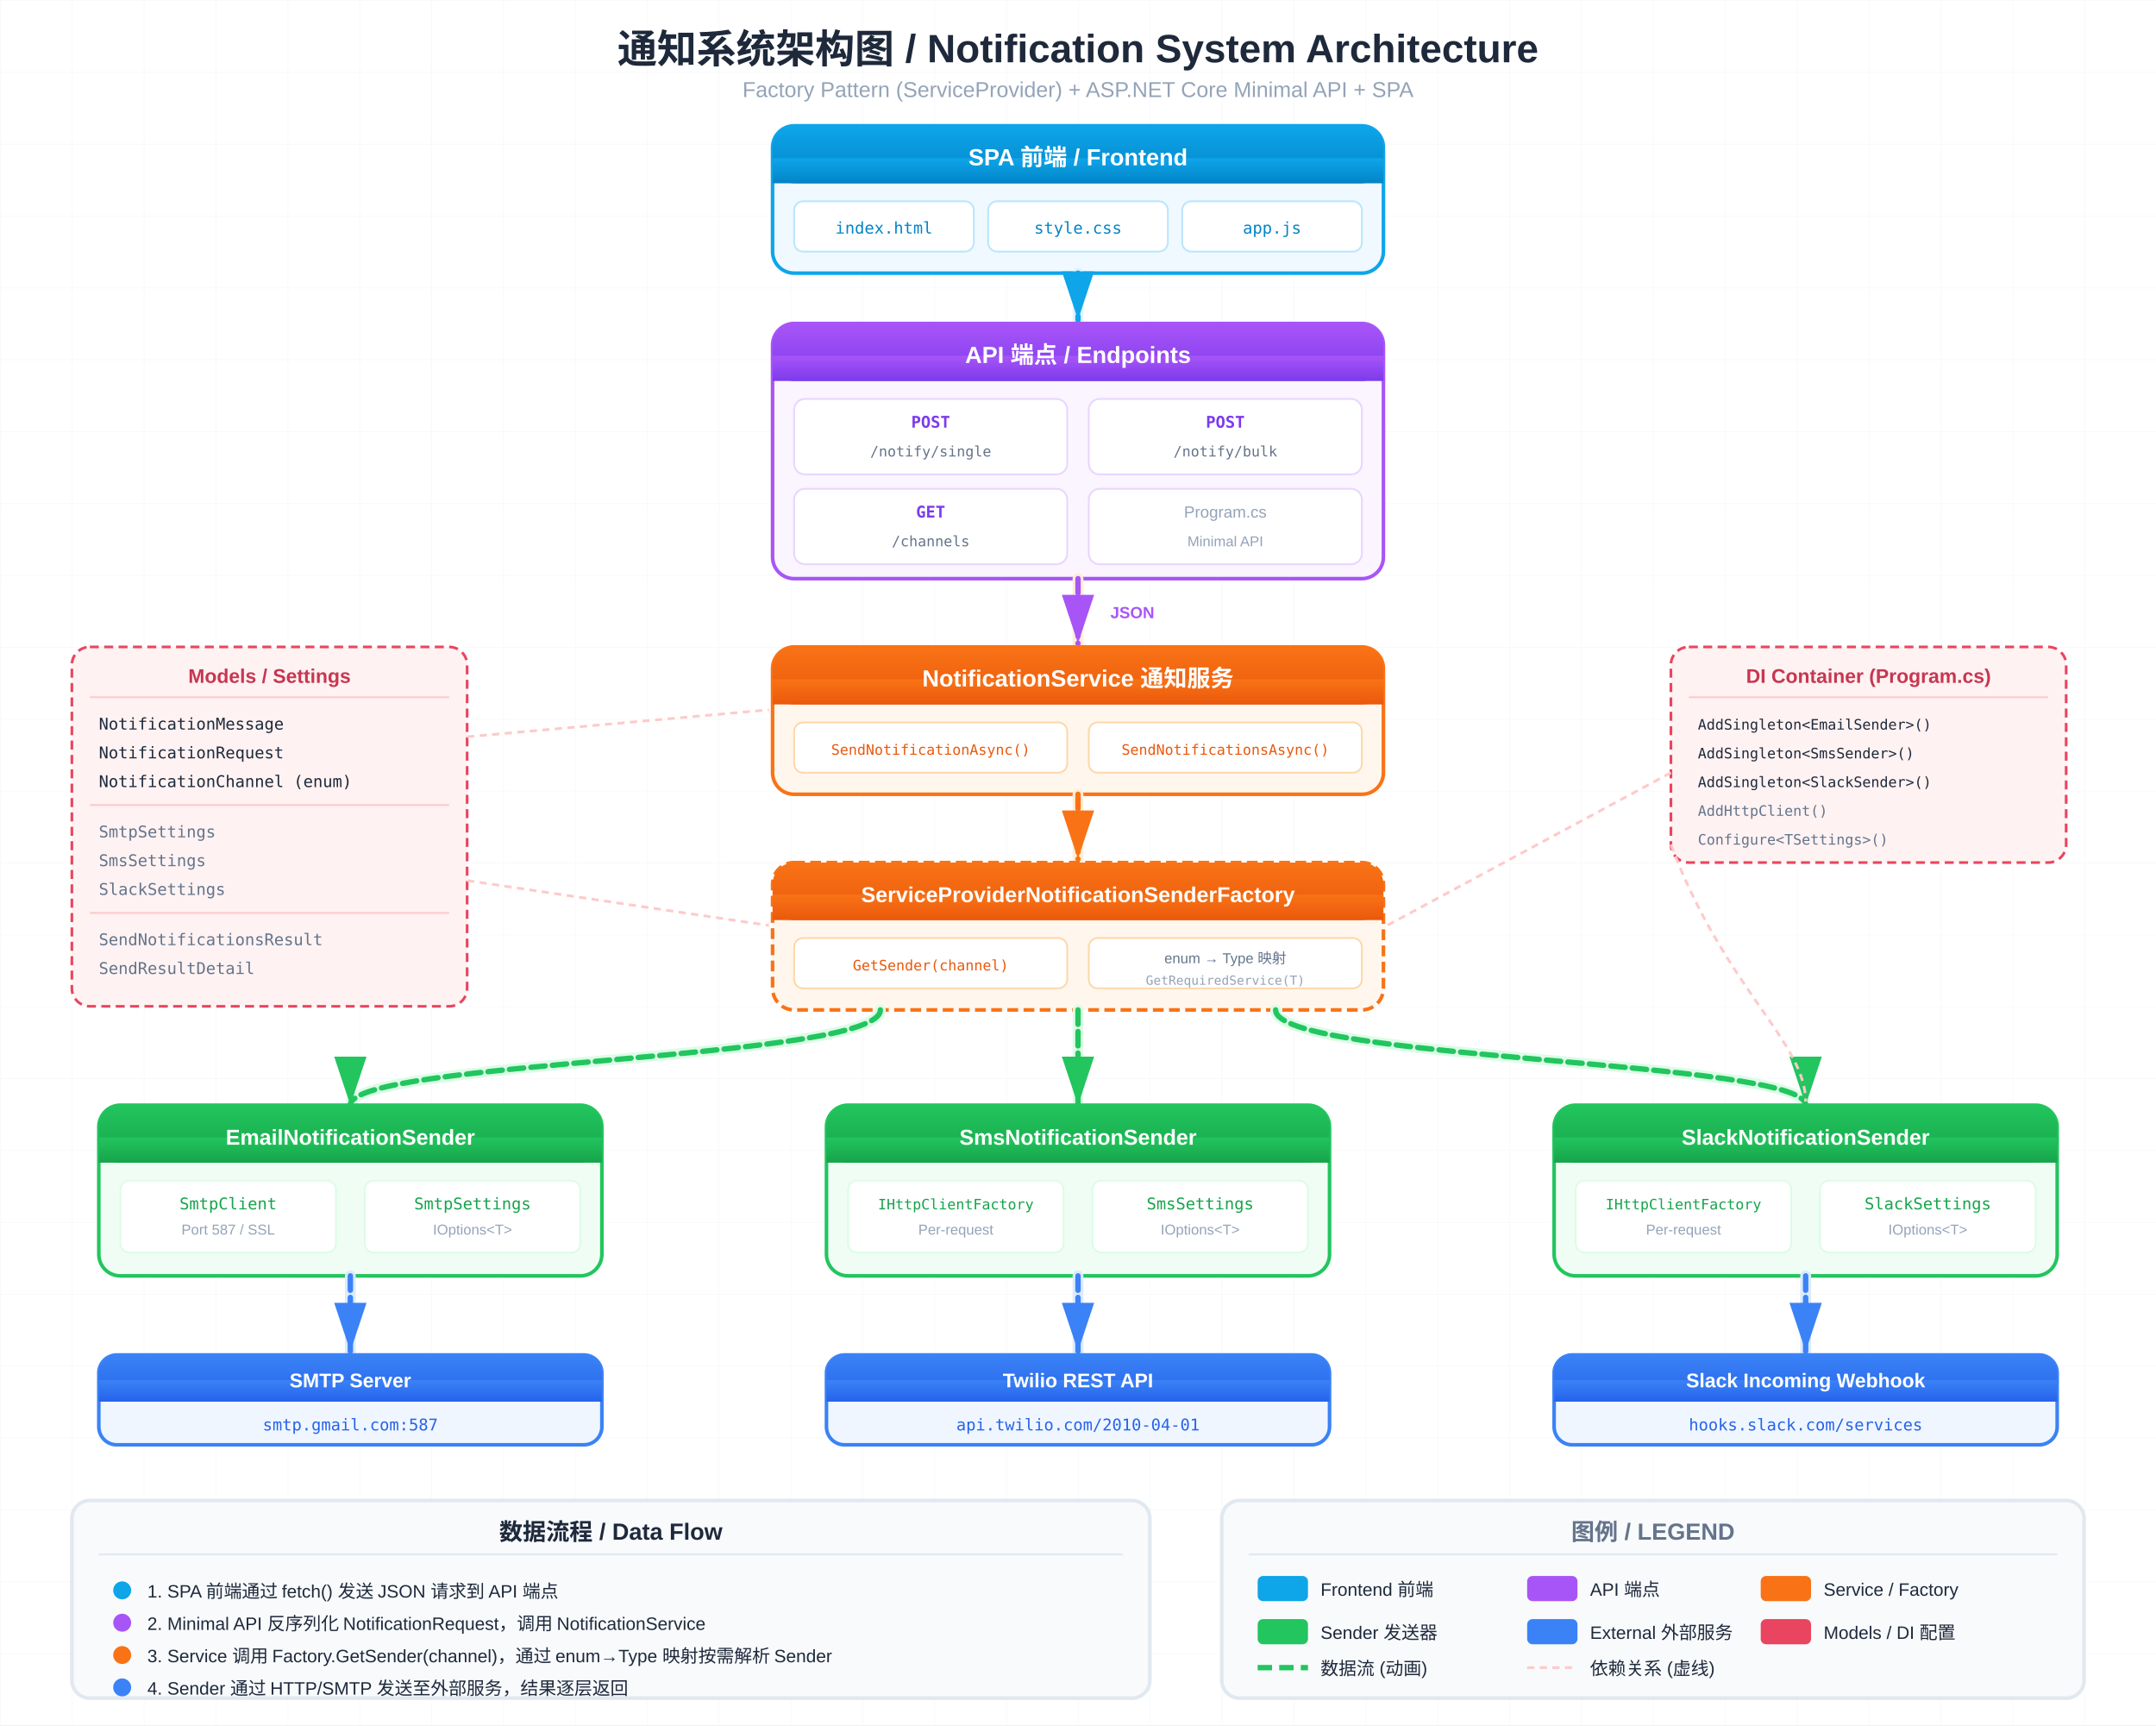
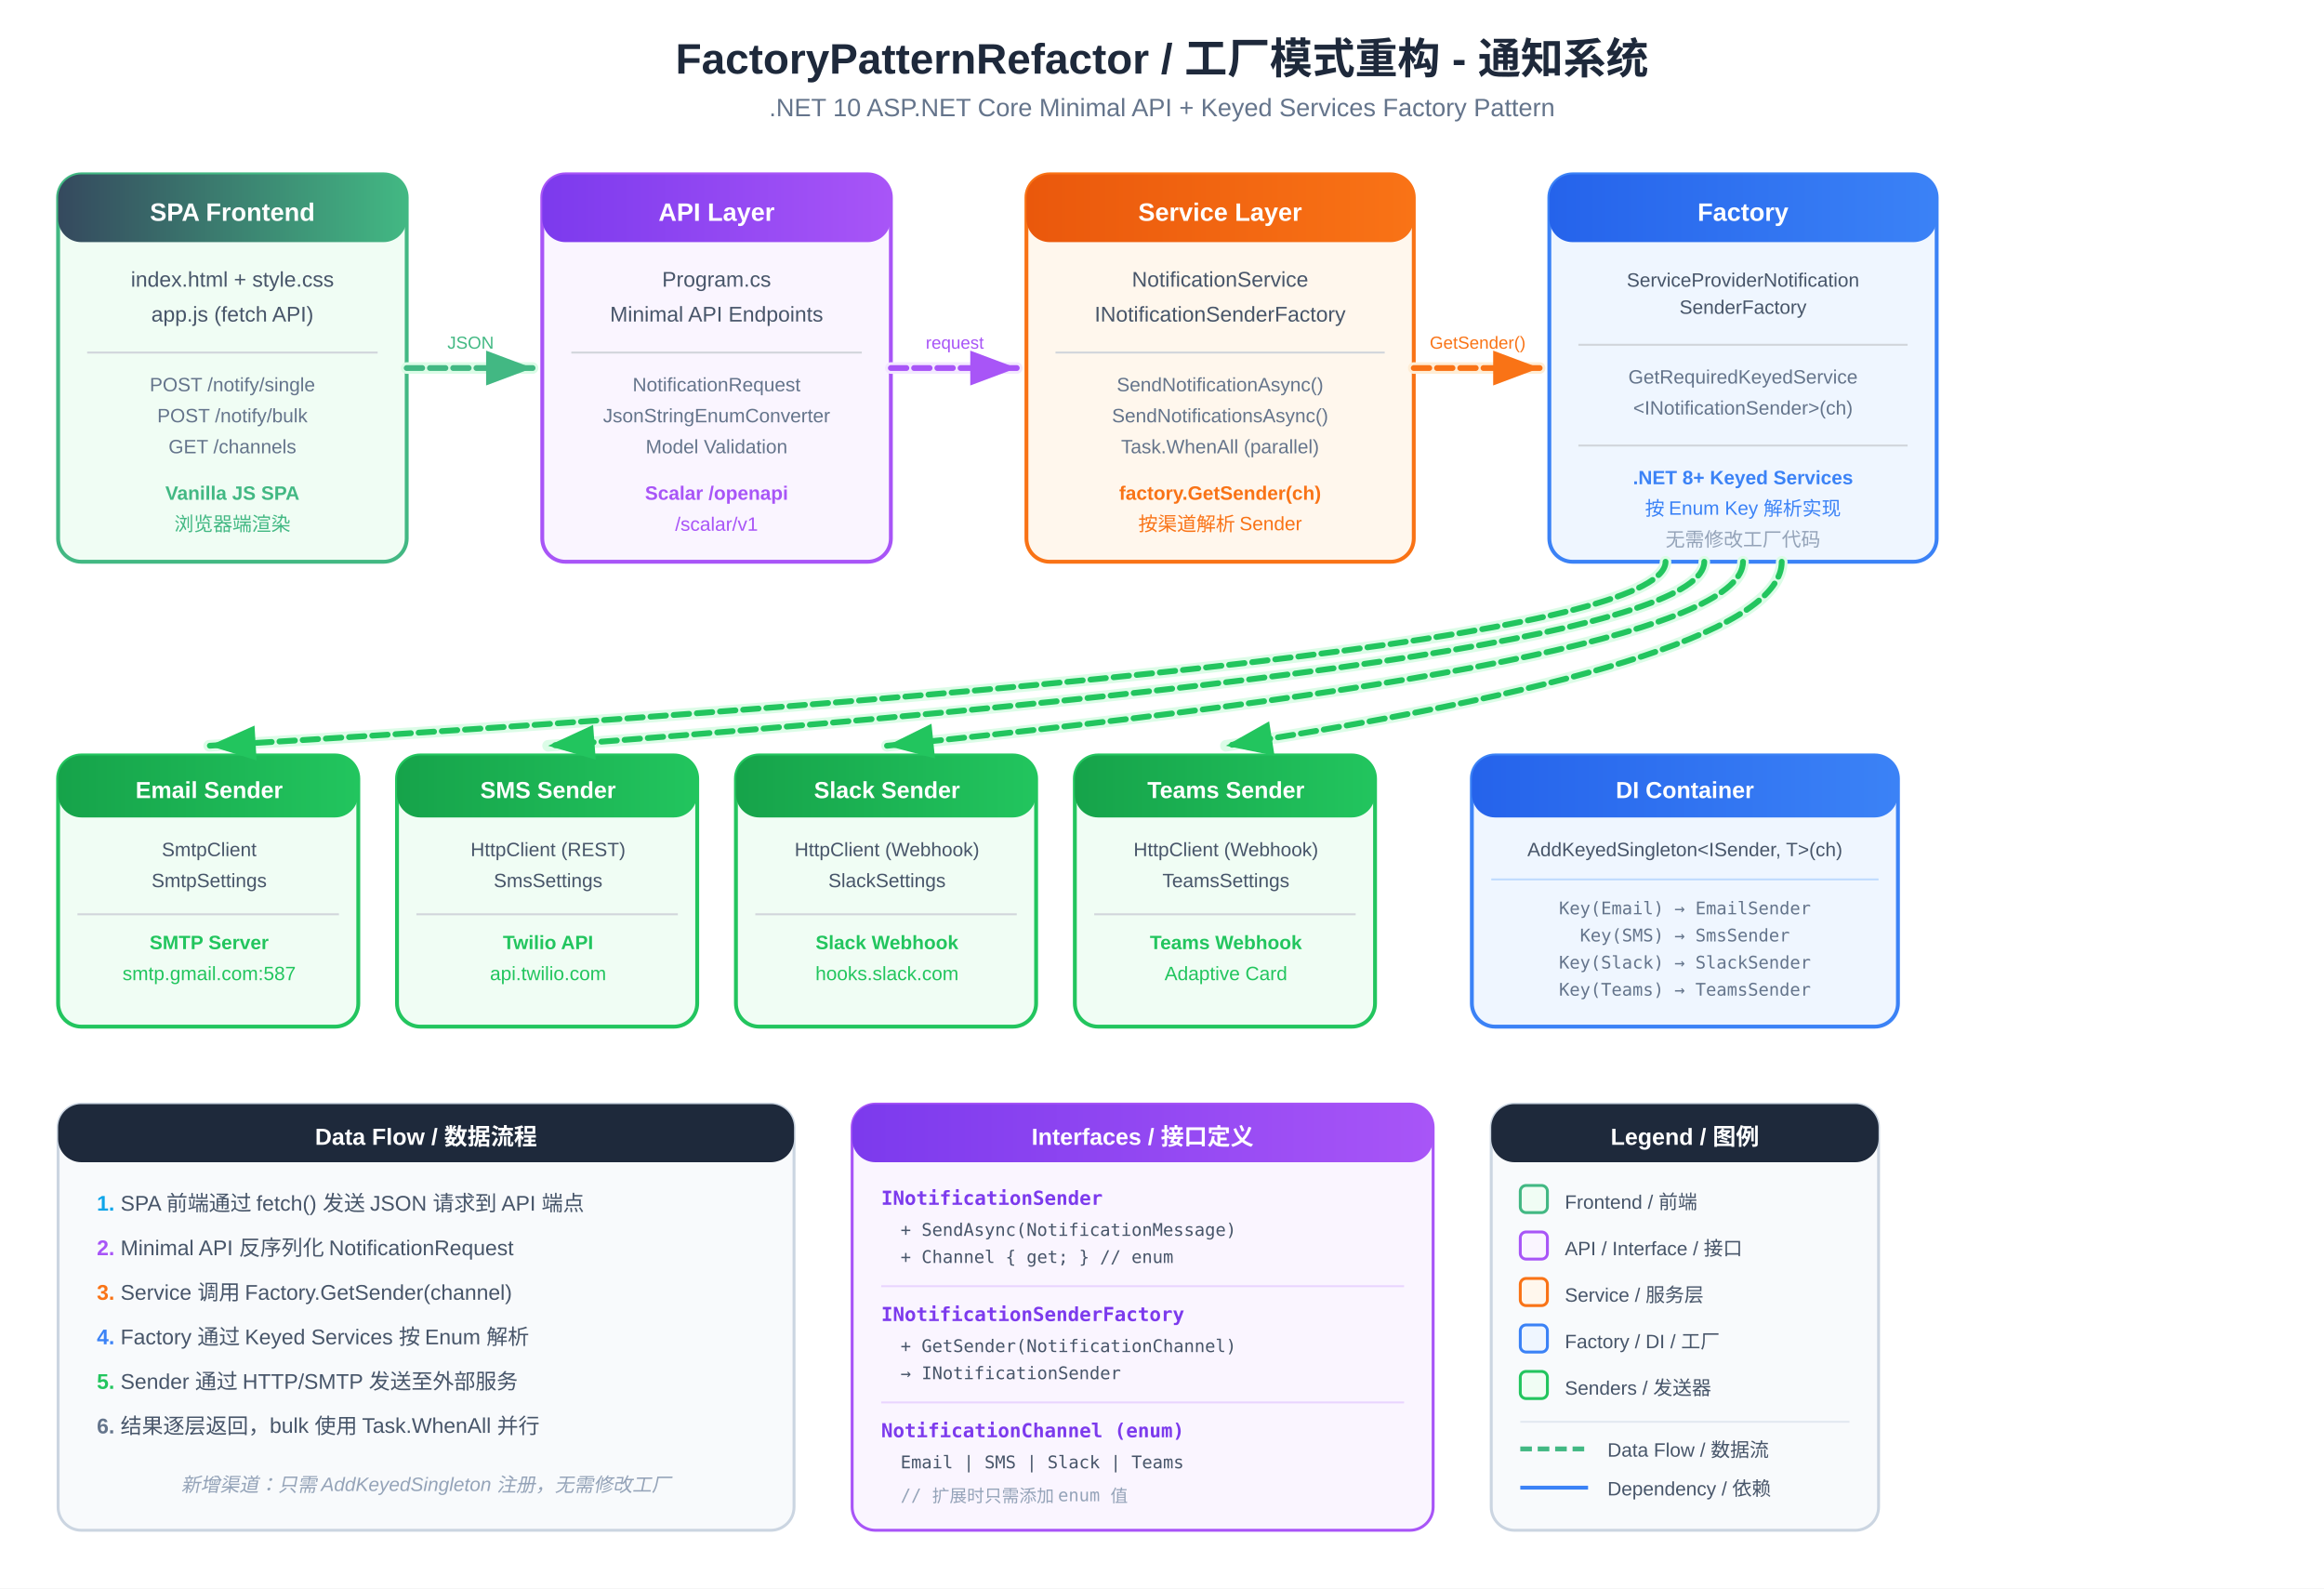
- <svg xmlns="http://www.w3.org/2000/svg" viewBox="0 0 1200 960" width="1200" height="960">
+ <svg xmlns="http://www.w3.org/2000/svg" viewBox="0 0 1200 820" font-family="Arial, sans-serif">
  <defs>
-     <linearGradient id="skyGradient" x1="0%" y1="0%" x2="0%" y2="100%">
-       <stop offset="0%" style="stop-color:#0ea5e9;stop-opacity:1" />
-       <stop offset="100%" style="stop-color:#0284c7;stop-opacity:1" />
-     </linearGradient>
-     <linearGradient id="purpleGradient" x1="0%" y1="0%" x2="0%" y2="100%">
-       <stop offset="0%" style="stop-color:#a855f7;stop-opacity:1" />
-       <stop offset="100%" style="stop-color:#7c3aed;stop-opacity:1" />
-     </linearGradient>
-     <linearGradient id="orangeGradient" x1="0%" y1="0%" x2="0%" y2="100%">
-       <stop offset="0%" style="stop-color:#f97316;stop-opacity:1" />
-       <stop offset="100%" style="stop-color:#ea580c;stop-opacity:1" />
-     </linearGradient>
-     <linearGradient id="greenGradient" x1="0%" y1="0%" x2="0%" y2="100%">
-       <stop offset="0%" style="stop-color:#22c55e;stop-opacity:1" />
-       <stop offset="100%" style="stop-color:#16a34a;stop-opacity:1" />
-     </linearGradient>
-     <linearGradient id="blueGradient" x1="0%" y1="0%" x2="0%" y2="100%">
-       <stop offset="0%" style="stop-color:#3b82f6;stop-opacity:1" />
-       <stop offset="100%" style="stop-color:#2563eb;stop-opacity:1" />
-     </linearGradient>
-     <linearGradient id="redGradient" x1="0%" y1="0%" x2="0%" y2="100%">
-       <stop offset="0%" style="stop-color:#e94560;stop-opacity:1" />
-       <stop offset="100%" style="stop-color:#c73652;stop-opacity:1" />
-     </linearGradient>
-     <marker id="arrowSky" markerWidth="10" markerHeight="10" refX="9" refY="3" orient="auto" markerUnits="strokeWidth">
-       <path d="M0,0 L0,6 L9,3 z" fill="#0ea5e9" />
-     </marker>
-     <marker id="arrowPurple" markerWidth="10" markerHeight="10" refX="9" refY="3" orient="auto" markerUnits="strokeWidth">
-       <path d="M0,0 L0,6 L9,3 z" fill="#a855f7" />
-     </marker>
-     <marker id="arrowOrange" markerWidth="10" markerHeight="10" refX="9" refY="3" orient="auto" markerUnits="strokeWidth">
-       <path d="M0,0 L0,6 L9,3 z" fill="#f97316" />
-     </marker>
-     <marker id="arrowGreen" markerWidth="10" markerHeight="10" refX="9" refY="3" orient="auto" markerUnits="strokeWidth">
-       <path d="M0,0 L0,6 L9,3 z" fill="#22c55e" />
-     </marker>
-     <marker id="arrowBlue" markerWidth="10" markerHeight="10" refX="9" refY="3" orient="auto" markerUnits="strokeWidth">
-       <path d="M0,0 L0,6 L9,3 z" fill="#3b82f6" />
-     </marker>
+     <linearGradient id="skyGradient" x1="0%" y1="0%" x2="100%" y2="0%">
+       <stop offset="0%" style="stop-color:#0284c7" />
+       <stop offset="100%" style="stop-color:#0ea5e9" />
+     </linearGradient>
+     <linearGradient id="tealGradient" x1="0%" y1="0%" x2="100%" y2="0%">
+       <stop offset="0%" style="stop-color:#35495e" />
+       <stop offset="100%" style="stop-color:#42b883" />
+     </linearGradient>
+     <linearGradient id="purpleGradient" x1="0%" y1="0%" x2="100%" y2="0%">
+       <stop offset="0%" style="stop-color:#7c3aed" />
+       <stop offset="100%" style="stop-color:#a855f7" />
+     </linearGradient>
+     <linearGradient id="orangeGradient" x1="0%" y1="0%" x2="100%" y2="0%">
+       <stop offset="0%" style="stop-color:#ea580c" />
+       <stop offset="100%" style="stop-color:#f97316" />
+     </linearGradient>
+     <linearGradient id="greenGradient" x1="0%" y1="0%" x2="100%" y2="0%">
+       <stop offset="0%" style="stop-color:#16a34a" />
+       <stop offset="100%" style="stop-color:#22c55e" />
+     </linearGradient>
+     <linearGradient id="blueGradient" x1="0%" y1="0%" x2="100%" y2="0%">
+       <stop offset="0%" style="stop-color:#2563eb" />
+       <stop offset="100%" style="stop-color:#3b82f6" />
+     </linearGradient>
+     <marker id="arrowSky" markerWidth="8" markerHeight="6" refX="8" refY="3" orient="auto">
+       <path d="M0,0 L8,3 L0,6" fill="#0ea5e9" />
+     </marker>
+     <marker id="arrowTeal" markerWidth="8" markerHeight="6" refX="8" refY="3" orient="auto">
+       <path d="M0,0 L8,3 L0,6" fill="#42b883" />
+     </marker>
+     <marker id="arrowPurple" markerWidth="8" markerHeight="6" refX="8" refY="3" orient="auto">
+       <path d="M0,0 L8,3 L0,6" fill="#a855f7" />
+     </marker>
+     <marker id="arrowOrange" markerWidth="8" markerHeight="6" refX="8" refY="3" orient="auto">
+       <path d="M0,0 L8,3 L0,6" fill="#f97316" />
+     </marker>
+     <marker id="arrowGreen" markerWidth="8" markerHeight="6" refX="8" refY="3" orient="auto">
+       <path d="M0,0 L8,3 L0,6" fill="#22c55e" />
+     </marker>
+     <marker id="arrowBlue" markerWidth="8" markerHeight="6" refX="8" refY="3" orient="auto">
+       <path d="M0,0 L8,3 L0,6" fill="#3b82f6" />
+     </marker>
+     <style>
+       .flow-line-sky { stroke-dasharray: 8, 4; animation: dash-flow-sky 0.5s linear infinite; }
+       .flow-line-teal { stroke-dasharray: 8, 4; animation: dash-flow-teal 0.5s linear infinite; }
+       .flow-line-purple { stroke-dasharray: 8, 4; animation: dash-flow-purple 0.5s linear infinite; }
+       .flow-line-orange { stroke-dasharray: 8, 4; animation: dash-flow-orange 0.5s linear infinite; }
+       .flow-line-green { stroke-dasharray: 8, 4; animation: dash-flow-green 0.5s linear infinite; }
+       .flow-line-blue { stroke-dasharray: 8, 4; animation: dash-flow-blue 0.5s linear infinite; }
+       @keyframes dash-flow-sky { to { stroke-dashoffset: -12; } }
+       @keyframes dash-flow-teal { to { stroke-dashoffset: -12; } }
+       @keyframes dash-flow-purple { to { stroke-dashoffset: -12; } }
+       @keyframes dash-flow-orange { to { stroke-dashoffset: -12; } }
+       @keyframes dash-flow-green { to { stroke-dashoffset: -12; } }
+       @keyframes dash-flow-blue { to { stroke-dashoffset: -12; } }
+     </style>
  </defs>
-   <style>
-     .flow-line-sky { stroke-dasharray: 8, 4; animation: dash-flow-sky 0.5s linear infinite; }
-     .flow-line-purple { stroke-dasharray: 8, 4; animation: dash-flow-purple 0.5s linear infinite; }
-     .flow-line-orange { stroke-dasharray: 8, 4; animation: dash-flow-orange 0.5s linear infinite; }
-     .flow-line-green { stroke-dasharray: 8, 4; animation: dash-flow-green 0.5s linear infinite; }
-     .flow-line-blue { stroke-dasharray: 8, 4; animation: dash-flow-blue 0.5s linear infinite; }
-     @keyframes dash-flow-sky { to { stroke-dashoffset: -12; } }
-     @keyframes dash-flow-purple { to { stroke-dashoffset: -12; } }
-     @keyframes dash-flow-orange { to { stroke-dashoffset: -12; } }
-     @keyframes dash-flow-green { to { stroke-dashoffset: -12; } }
-     @keyframes dash-flow-blue { to { stroke-dashoffset: -12; } }
-   </style>
-   <rect width="1200" height="960" fill="#ffffff" />
-   <g opacity="0.12">
-     <pattern id="grid" width="40" height="40" patternUnits="userSpaceOnUse">
-       <path d="M 40 0 L 0 0 0 40" fill="none" stroke="#94a3b8" stroke-width="0.5" />
-     </pattern>
-     <rect width="1200" height="960" fill="url(#grid)" />
-   </g>
-   <text x="600" y="35" text-anchor="middle" font-family="Arial, sans-serif" font-size="22" font-weight="bold" fill="#1e293b">通知系统架构图 / Notification System Architecture</text>
-   <text x="600" y="54" text-anchor="middle" font-family="Arial, sans-serif" font-size="12" fill="#94a3b8">Factory Pattern (ServiceProvider) + ASP.NET Core Minimal API + SPA</text>
-   <g transform="translate(430, 70)">
-     <rect x="0" y="0" width="340" height="82" rx="12" fill="#f0f9ff" stroke="#0ea5e9" stroke-width="2" />
-     <rect x="0" y="0" width="340" height="32" rx="12" fill="url(#skyGradient)" />
-     <rect x="0" y="18" width="340" height="14" fill="url(#skyGradient)" />
-     <text x="170" y="22" text-anchor="middle" font-family="Arial, sans-serif" font-size="13" font-weight="bold" fill="#ffffff">SPA 前端 / Frontend</text>
-     <g transform="translate(12, 42)">
-       <rect x="0" y="0" width="100" height="28" rx="5" fill="#ffffff" stroke="#bae6fd" stroke-width="1" />
-       <text x="50" y="18" text-anchor="middle" font-family="monospace" font-size="9" fill="#0284c7">index.html</text>
-     </g>
-     <g transform="translate(120, 42)">
-       <rect x="0" y="0" width="100" height="28" rx="5" fill="#ffffff" stroke="#bae6fd" stroke-width="1" />
-       <text x="50" y="18" text-anchor="middle" font-family="monospace" font-size="9" fill="#0284c7">style.css</text>
-     </g>
-     <g transform="translate(228, 42)">
-       <rect x="0" y="0" width="100" height="28" rx="5" fill="#ffffff" stroke="#bae6fd" stroke-width="1" />
-       <text x="50" y="18" text-anchor="middle" font-family="monospace" font-size="9" fill="#0284c7">app.js</text>
-     </g>
-   </g>
-   <path d="M 600 152 L 600 178" stroke="#e0f2fe" stroke-width="6" fill="none" stroke-linecap="round" />
-   <path d="M 600 152 L 600 178" class="flow-line-sky" stroke="#0ea5e9" stroke-width="3" fill="none" marker-end="url(#arrowSky)" stroke-linecap="round" />
-   <g transform="translate(430, 180)">
-     <rect x="0" y="0" width="340" height="142" rx="12" fill="#faf5ff" stroke="#a855f7" stroke-width="2" />
-     <rect x="0" y="0" width="340" height="32" rx="12" fill="url(#purpleGradient)" />
-     <rect x="0" y="18" width="340" height="14" fill="url(#purpleGradient)" />
-     <text x="170" y="22" text-anchor="middle" font-family="Arial, sans-serif" font-size="13" font-weight="bold" fill="#ffffff">API 端点 / Endpoints</text>
-     <g transform="translate(12, 42)">
-       <rect x="0" y="0" width="152" height="42" rx="6" fill="#ffffff" stroke="#e9d5ff" stroke-width="1" />
-       <text x="76" y="16" text-anchor="middle" font-family="monospace" font-size="9" font-weight="bold" fill="#7c3aed">POST</text>
-       <text x="76" y="32" text-anchor="middle" font-family="monospace" font-size="8" fill="#64748b">/notify/single</text>
-     </g>
-     <g transform="translate(176, 42)">
-       <rect x="0" y="0" width="152" height="42" rx="6" fill="#ffffff" stroke="#e9d5ff" stroke-width="1" />
-       <text x="76" y="16" text-anchor="middle" font-family="monospace" font-size="9" font-weight="bold" fill="#7c3aed">POST</text>
-       <text x="76" y="32" text-anchor="middle" font-family="monospace" font-size="8" fill="#64748b">/notify/bulk</text>
-     </g>
-     <g transform="translate(12, 92)">
-       <rect x="0" y="0" width="152" height="42" rx="6" fill="#ffffff" stroke="#e9d5ff" stroke-width="1" />
-       <text x="76" y="16" text-anchor="middle" font-family="monospace" font-size="9" font-weight="bold" fill="#7c3aed">GET</text>
-       <text x="76" y="32" text-anchor="middle" font-family="monospace" font-size="8" fill="#64748b">/channels</text>
-     </g>
-     <g transform="translate(176, 92)">
-       <rect x="0" y="0" width="152" height="42" rx="6" fill="#ffffff" stroke="#e9d5ff" stroke-width="1" />
-       <text x="76" y="16" text-anchor="middle" font-family="Arial, sans-serif" font-size="9" fill="#94a3b8">Program.cs</text>
-       <text x="76" y="32" text-anchor="middle" font-family="Arial, sans-serif" font-size="8" fill="#94a3b8">Minimal API</text>
-     </g>
-   </g>
-   <path d="M 600 322 L 600 358" stroke="#ffedd5" stroke-width="6" fill="none" stroke-linecap="round" />
-   <path d="M 600 322 L 600 358" class="flow-line-purple" stroke="#a855f7" stroke-width="3" fill="none" marker-end="url(#arrowPurple)" stroke-linecap="round" />
-   <text x="618" y="344" font-family="Arial, sans-serif" font-size="9" font-weight="bold" fill="#a855f7">JSON</text>
-   <g transform="translate(430, 360)">
-     <rect x="0" y="0" width="340" height="82" rx="12" fill="#fff7ed" stroke="#f97316" stroke-width="2" />
-     <rect x="0" y="0" width="340" height="32" rx="12" fill="url(#orangeGradient)" />
-     <rect x="0" y="18" width="340" height="14" fill="url(#orangeGradient)" />
-     <text x="170" y="22" text-anchor="middle" font-family="Arial, sans-serif" font-size="13" font-weight="bold" fill="#ffffff">NotificationService 通知服务</text>
-     <g transform="translate(12, 42)">
-       <rect x="0" y="0" width="152" height="28" rx="5" fill="#ffffff" stroke="#fed7aa" stroke-width="1" />
-       <text x="76" y="18" text-anchor="middle" font-family="monospace" font-size="8" fill="#ea580c">SendNotificationAsync()</text>
-     </g>
-     <g transform="translate(176, 42)">
-       <rect x="0" y="0" width="152" height="28" rx="5" fill="#ffffff" stroke="#fed7aa" stroke-width="1" />
-       <text x="76" y="18" text-anchor="middle" font-family="monospace" font-size="8" fill="#ea580c">SendNotificationsAsync()</text>
-     </g>
-   </g>
-   <path d="M 600 442 L 600 478" stroke="#ffedd5" stroke-width="6" fill="none" stroke-linecap="round" />
-   <path d="M 600 442 L 600 478" class="flow-line-orange" stroke="#f97316" stroke-width="3" fill="none" marker-end="url(#arrowOrange)" stroke-linecap="round" />
-   <g transform="translate(430, 480)">
-     <rect x="0" y="0" width="340" height="82" rx="12" fill="#fff7ed" stroke="#f97316" stroke-width="2" stroke-dasharray="6,3" />
-     <rect x="0" y="0" width="340" height="32" rx="12" fill="url(#orangeGradient)" />
-     <rect x="0" y="18" width="340" height="14" fill="url(#orangeGradient)" />
-     <text x="170" y="22" text-anchor="middle" font-family="Arial, sans-serif" font-size="12" font-weight="bold" fill="#ffffff">ServiceProviderNotificationSenderFactory</text>
-     <g transform="translate(12, 42)">
-       <rect x="0" y="0" width="152" height="28" rx="5" fill="#ffffff" stroke="#fed7aa" stroke-width="1" />
-       <text x="76" y="18" text-anchor="middle" font-family="monospace" font-size="8" fill="#ea580c">GetSender(channel)</text>
-     </g>
-     <g transform="translate(176, 42)">
-       <rect x="0" y="0" width="152" height="28" rx="5" fill="#ffffff" stroke="#fed7aa" stroke-width="1" />
-       <text x="76" y="14" text-anchor="middle" font-family="Arial, sans-serif" font-size="8" fill="#64748b">enum → Type 映射</text>
-       <text x="76" y="26" text-anchor="middle" font-family="monospace" font-size="7" fill="#94a3b8">GetRequiredService(T)</text>
-     </g>
-   </g>
-   <path d="M 490 562 C 490 590 195 590 195 615" stroke="#dcfce7" stroke-width="6" fill="none" stroke-linecap="round" />
-   <path d="M 490 562 C 490 590 195 590 195 615" class="flow-line-green" stroke="#22c55e" stroke-width="3" fill="none" marker-end="url(#arrowGreen)" stroke-linecap="round" />
-   <path d="M 600 562 L 600 615" stroke="#dcfce7" stroke-width="6" fill="none" stroke-linecap="round" />
-   <path d="M 600 562 L 600 615" class="flow-line-green" stroke="#22c55e" stroke-width="3" fill="none" marker-end="url(#arrowGreen)" stroke-linecap="round" />
-   <path d="M 710 562 C 710 590 1005 590 1005 615" stroke="#dcfce7" stroke-width="6" fill="none" stroke-linecap="round" />
-   <path d="M 710 562 C 710 590 1005 590 1005 615" class="flow-line-green" stroke="#22c55e" stroke-width="3" fill="none" marker-end="url(#arrowGreen)" stroke-linecap="round" />
-   <g transform="translate(55, 615)">
-     <rect x="0" y="0" width="280" height="95" rx="12" fill="#f0fdf4" stroke="#22c55e" stroke-width="2" />
-     <rect x="0" y="0" width="280" height="32" rx="12" fill="url(#greenGradient)" />
-     <rect x="0" y="18" width="280" height="14" fill="url(#greenGradient)" />
-     <text x="140" y="22" text-anchor="middle" font-family="Arial, sans-serif" font-size="12" font-weight="bold" fill="#ffffff">EmailNotificationSender</text>
-     <g transform="translate(12, 42)">
-       <rect x="0" y="0" width="120" height="40" rx="5" fill="#ffffff" stroke="#dcfce7" stroke-width="1" />
-       <text x="60" y="16" text-anchor="middle" font-family="monospace" font-size="9" fill="#16a34a">SmtpClient</text>
-       <text x="60" y="30" text-anchor="middle" font-family="Arial, sans-serif" font-size="8" fill="#94a3b8">Port 587 / SSL</text>
-     </g>
-     <g transform="translate(148, 42)">
-       <rect x="0" y="0" width="120" height="40" rx="5" fill="#ffffff" stroke="#dcfce7" stroke-width="1" />
-       <text x="60" y="16" text-anchor="middle" font-family="monospace" font-size="9" fill="#16a34a">SmtpSettings</text>
-       <text x="60" y="30" text-anchor="middle" font-family="Arial, sans-serif" font-size="8" fill="#94a3b8">IOptions&lt;T&gt;</text>
-     </g>
-   </g>
-   <g transform="translate(460, 615)">
-     <rect x="0" y="0" width="280" height="95" rx="12" fill="#f0fdf4" stroke="#22c55e" stroke-width="2" />
-     <rect x="0" y="0" width="280" height="32" rx="12" fill="url(#greenGradient)" />
-     <rect x="0" y="18" width="280" height="14" fill="url(#greenGradient)" />
-     <text x="140" y="22" text-anchor="middle" font-family="Arial, sans-serif" font-size="12" font-weight="bold" fill="#ffffff">SmsNotificationSender</text>
-     <g transform="translate(12, 42)">
-       <rect x="0" y="0" width="120" height="40" rx="5" fill="#ffffff" stroke="#dcfce7" stroke-width="1" />
-       <text x="60" y="16" text-anchor="middle" font-family="monospace" font-size="8" fill="#16a34a">IHttpClientFactory</text>
-       <text x="60" y="30" text-anchor="middle" font-family="Arial, sans-serif" font-size="8" fill="#94a3b8">Per-request</text>
-     </g>
-     <g transform="translate(148, 42)">
-       <rect x="0" y="0" width="120" height="40" rx="5" fill="#ffffff" stroke="#dcfce7" stroke-width="1" />
-       <text x="60" y="16" text-anchor="middle" font-family="monospace" font-size="9" fill="#16a34a">SmsSettings</text>
-       <text x="60" y="30" text-anchor="middle" font-family="Arial, sans-serif" font-size="8" fill="#94a3b8">IOptions&lt;T&gt;</text>
-     </g>
-   </g>
-   <g transform="translate(865, 615)">
-     <rect x="0" y="0" width="280" height="95" rx="12" fill="#f0fdf4" stroke="#22c55e" stroke-width="2" />
-     <rect x="0" y="0" width="280" height="32" rx="12" fill="url(#greenGradient)" />
-     <rect x="0" y="18" width="280" height="14" fill="url(#greenGradient)" />
-     <text x="140" y="22" text-anchor="middle" font-family="Arial, sans-serif" font-size="12" font-weight="bold" fill="#ffffff">SlackNotificationSender</text>
-     <g transform="translate(12, 42)">
-       <rect x="0" y="0" width="120" height="40" rx="5" fill="#ffffff" stroke="#dcfce7" stroke-width="1" />
-       <text x="60" y="16" text-anchor="middle" font-family="monospace" font-size="8" fill="#16a34a">IHttpClientFactory</text>
-       <text x="60" y="30" text-anchor="middle" font-family="Arial, sans-serif" font-size="8" fill="#94a3b8">Per-request</text>
-     </g>
-     <g transform="translate(148, 42)">
-       <rect x="0" y="0" width="120" height="40" rx="5" fill="#ffffff" stroke="#dcfce7" stroke-width="1" />
-       <text x="60" y="16" text-anchor="middle" font-family="monospace" font-size="9" fill="#16a34a">SlackSettings</text>
-       <text x="60" y="30" text-anchor="middle" font-family="Arial, sans-serif" font-size="8" fill="#94a3b8">IOptions&lt;T&gt;</text>
-     </g>
-   </g>
-   <path d="M 195 710 L 195 752" stroke="#dbeafe" stroke-width="6" fill="none" stroke-linecap="round" />
-   <path d="M 195 710 L 195 752" class="flow-line-blue" stroke="#3b82f6" stroke-width="3" fill="none" marker-end="url(#arrowBlue)" stroke-linecap="round" />
-   <path d="M 600 710 L 600 752" stroke="#dbeafe" stroke-width="6" fill="none" stroke-linecap="round" />
-   <path d="M 600 710 L 600 752" class="flow-line-blue" stroke="#3b82f6" stroke-width="3" fill="none" marker-end="url(#arrowBlue)" stroke-linecap="round" />
-   <path d="M 1005 710 L 1005 752" stroke="#dbeafe" stroke-width="6" fill="none" stroke-linecap="round" />
-   <path d="M 1005 710 L 1005 752" class="flow-line-blue" stroke="#3b82f6" stroke-width="3" fill="none" marker-end="url(#arrowBlue)" stroke-linecap="round" />
-   <g transform="translate(55, 754)">
-     <rect x="0" y="0" width="280" height="50" rx="10" fill="#eff6ff" stroke="#3b82f6" stroke-width="2" />
-     <rect x="0" y="0" width="280" height="26" rx="10" fill="url(#blueGradient)" />
-     <rect x="0" y="14" width="280" height="12" fill="url(#blueGradient)" />
-     <text x="140" y="18" text-anchor="middle" font-family="Arial, sans-serif" font-size="11" font-weight="bold" fill="#ffffff">SMTP Server</text>
-     <text x="140" y="42" text-anchor="middle" font-family="monospace" font-size="9" fill="#2563eb">smtp.gmail.com:587</text>
-   </g>
-   <g transform="translate(460, 754)">
-     <rect x="0" y="0" width="280" height="50" rx="10" fill="#eff6ff" stroke="#3b82f6" stroke-width="2" />
-     <rect x="0" y="0" width="280" height="26" rx="10" fill="url(#blueGradient)" />
-     <rect x="0" y="14" width="280" height="12" fill="url(#blueGradient)" />
-     <text x="140" y="18" text-anchor="middle" font-family="Arial, sans-serif" font-size="11" font-weight="bold" fill="#ffffff">Twilio REST API</text>
-     <text x="140" y="42" text-anchor="middle" font-family="monospace" font-size="9" fill="#2563eb">api.twilio.com/2010-04-01</text>
-   </g>
-   <g transform="translate(865, 754)">
-     <rect x="0" y="0" width="280" height="50" rx="10" fill="#eff6ff" stroke="#3b82f6" stroke-width="2" />
-     <rect x="0" y="0" width="280" height="26" rx="10" fill="url(#blueGradient)" />
-     <rect x="0" y="14" width="280" height="12" fill="url(#blueGradient)" />
-     <text x="140" y="18" text-anchor="middle" font-family="Arial, sans-serif" font-size="11" font-weight="bold" fill="#ffffff">Slack Incoming Webhook</text>
-     <text x="140" y="42" text-anchor="middle" font-family="monospace" font-size="9" fill="#2563eb">hooks.slack.com/services</text>
-   </g>
-   <g transform="translate(40, 360)">
-     <rect x="0" y="0" width="220" height="200" rx="10" fill="#fef2f2" stroke="#e94560" stroke-width="1.5" stroke-dasharray="5,3" />
-     <text x="110" y="20" text-anchor="middle" font-family="Arial, sans-serif" font-size="11" font-weight="bold" fill="#c73652">Models / Settings</text>
-     <line x1="10" y1="28" x2="210" y2="28" stroke="#fecaca" stroke-width="1" />
-     <text x="15" y="46" font-family="monospace" font-size="9" fill="#1e293b">NotificationMessage</text>
-     <text x="15" y="62" font-family="monospace" font-size="9" fill="#1e293b">NotificationRequest</text>
-     <text x="15" y="78" font-family="monospace" font-size="9" fill="#1e293b">NotificationChannel (enum)</text>
-     <line x1="10" y1="88" x2="210" y2="88" stroke="#fecaca" stroke-width="1" />
-     <text x="15" y="106" font-family="monospace" font-size="9" fill="#64748b">SmtpSettings</text>
-     <text x="15" y="122" font-family="monospace" font-size="9" fill="#64748b">SmsSettings</text>
-     <text x="15" y="138" font-family="monospace" font-size="9" fill="#64748b">SlackSettings</text>
-     <line x1="10" y1="148" x2="210" y2="148" stroke="#fecaca" stroke-width="1" />
-     <text x="15" y="166" font-family="monospace" font-size="9" fill="#64748b">SendNotificationsResult</text>
-     <text x="15" y="182" font-family="monospace" font-size="9" fill="#64748b">SendResultDetail</text>
-   </g>
-   <path d="M 260 410 L 428 395" stroke="#fecaca" stroke-width="1.5" fill="none" stroke-dasharray="4,3" />
-   <path d="M 260 490 L 428 515" stroke="#fecaca" stroke-width="1.5" fill="none" stroke-dasharray="4,3" />
-   <g transform="translate(930, 360)">
-     <rect x="0" y="0" width="220" height="120" rx="10" fill="#fef2f2" stroke="#e94560" stroke-width="1.5" stroke-dasharray="5,3" />
-     <text x="110" y="20" text-anchor="middle" font-family="Arial, sans-serif" font-size="11" font-weight="bold" fill="#c73652">DI Container (Program.cs)</text>
-     <line x1="10" y1="28" x2="210" y2="28" stroke="#fecaca" stroke-width="1" />
-     <text x="15" y="46" font-family="monospace" font-size="8" fill="#1e293b">AddSingleton&lt;EmailSender&gt;()</text>
-     <text x="15" y="62" font-family="monospace" font-size="8" fill="#1e293b">AddSingleton&lt;SmsSender&gt;()</text>
-     <text x="15" y="78" font-family="monospace" font-size="8" fill="#1e293b">AddSingleton&lt;SlackSender&gt;()</text>
-     <text x="15" y="94" font-family="monospace" font-size="8" fill="#64748b">AddHttpClient()</text>
-     <text x="15" y="110" font-family="monospace" font-size="8" fill="#64748b">Configure&lt;TSettings&gt;()</text>
-   </g>
-   <path d="M 930 430 L 772 515" stroke="#fecaca" stroke-width="1.5" fill="none" stroke-dasharray="4,3" />
-   <path d="M 930 470 C 960 550 1005 580 1005 613" stroke="#fecaca" stroke-width="1.5" fill="none" stroke-dasharray="4,3" />
-   <g transform="translate(40, 835)">
-     <rect x="0" y="0" width="600" height="110" rx="10" fill="#f8fafc" stroke="#e2e8f0" stroke-width="2" />
-     <text x="300" y="22" text-anchor="middle" font-family="Arial, sans-serif" font-size="13" font-weight="bold" fill="#1e293b">数据流程 / Data Flow</text>
-     <line x1="15" y1="30" x2="585" y2="30" stroke="#e2e8f0" stroke-width="1" />
-     <g transform="translate(20, 42)">
-       <circle cx="8" cy="8" r="5" fill="#0ea5e9" />
-       <text x="22" y="12" font-family="Arial, sans-serif" font-size="10" fill="#1e293b">1. SPA 前端通过 fetch() 发送 JSON 请求到 API 端点</text>
-     </g>
-     <g transform="translate(20, 60)">
-       <circle cx="8" cy="8" r="5" fill="#a855f7" />
-       <text x="22" y="12" font-family="Arial, sans-serif" font-size="10" fill="#1e293b">2. Minimal API 反序列化 NotificationRequest，调用 NotificationService</text>
-     </g>
-     <g transform="translate(20, 78)">
-       <circle cx="8" cy="8" r="5" fill="#f97316" />
-       <text x="22" y="12" font-family="Arial, sans-serif" font-size="10" fill="#1e293b">3. Service 调用 Factory.GetSender(channel)，通过 enum→Type 映射按需解析 Sender</text>
-     </g>
-     <g transform="translate(20, 96)">
-       <circle cx="8" cy="8" r="5" fill="#3b82f6" />
-       <text x="22" y="12" font-family="Arial, sans-serif" font-size="10" fill="#1e293b">4. Sender 通过 HTTP/SMTP 发送至外部服务，结果逐层返回</text>
-     </g>
-   </g>
-   <g transform="translate(680, 835)">
-     <rect x="0" y="0" width="480" height="110" rx="10" fill="#f8fafc" stroke="#e2e8f0" stroke-width="2" />
-     <text x="240" y="22" text-anchor="middle" font-family="Arial, sans-serif" font-size="13" font-weight="bold" fill="#64748b">图例 / LEGEND</text>
-     <line x1="15" y1="30" x2="465" y2="30" stroke="#e2e8f0" stroke-width="1" />
-     <rect x="20" y="42" width="28" height="14" rx="3" fill="#0ea5e9" />
-     <text x="55" y="53" font-family="Arial, sans-serif" font-size="10" fill="#1e293b">Frontend 前端</text>
-     <rect x="170" y="42" width="28" height="14" rx="3" fill="#a855f7" />
-     <text x="205" y="53" font-family="Arial, sans-serif" font-size="10" fill="#1e293b">API 端点</text>
-     <rect x="300" y="42" width="28" height="14" rx="3" fill="#f97316" />
-     <text x="335" y="53" font-family="Arial, sans-serif" font-size="10" fill="#1e293b">Service / Factory</text>
-     <rect x="20" y="66" width="28" height="14" rx="3" fill="#22c55e" />
-     <text x="55" y="77" font-family="Arial, sans-serif" font-size="10" fill="#1e293b">Sender 发送器</text>
-     <rect x="170" y="66" width="28" height="14" rx="3" fill="#3b82f6" />
-     <text x="205" y="77" font-family="Arial, sans-serif" font-size="10" fill="#1e293b">External 外部服务</text>
-     <rect x="300" y="66" width="28" height="14" rx="3" fill="#e94560" />
-     <text x="335" y="77" font-family="Arial, sans-serif" font-size="10" fill="#1e293b">Models / DI 配置</text>
-     <line x1="20" y1="93" x2="48" y2="93" stroke="#22c55e" stroke-width="3" stroke-dasharray="8,4" />
-     <text x="55" y="97" font-family="Arial, sans-serif" font-size="10" fill="#1e293b">数据流 (动画)</text>
-     <line x1="170" y1="93" x2="198" y2="93" stroke="#fecaca" stroke-width="1.5" stroke-dasharray="4,3" />
-     <text x="205" y="97" font-family="Arial, sans-serif" font-size="10" fill="#1e293b">依赖关系 (虚线)</text>
+   <rect width="1200" height="820" fill="#ffffff" />
+   <text x="600" y="38" text-anchor="middle" font-size="22" font-weight="bold" fill="#1e293b">FactoryPatternRefactor / 工厂模式重构 - 通知系统</text>
+   <text x="600" y="60" text-anchor="middle" font-size="13" fill="#64748b">.NET 10 ASP.NET Core Minimal API + Keyed Services Factory Pattern</text>
+   <g transform="translate(30, 90)">
+     <rect x="0" y="0" width="180" height="200" rx="12" fill="#f0fdf4" stroke="#42b883" stroke-width="2" />
+     <rect x="0" y="0" width="180" height="35" rx="12" fill="url(#tealGradient)" />
+     <text x="90" y="24" text-anchor="middle" font-size="13" font-weight="bold" fill="#ffffff">SPA Frontend</text>
+     <text x="90" y="58" text-anchor="middle" font-size="11" fill="#475569">index.html + style.css</text>
+     <text x="90" y="76" text-anchor="middle" font-size="11" fill="#475569">app.js (fetch API)</text>
+     <line x1="15" y1="92" x2="165" y2="92" stroke="#d1d5db" stroke-width="1" />
+     <text x="90" y="112" text-anchor="middle" font-size="10" fill="#64748b">POST /notify/single</text>
+     <text x="90" y="128" text-anchor="middle" font-size="10" fill="#64748b">POST /notify/bulk</text>
+     <text x="90" y="144" text-anchor="middle" font-size="10" fill="#64748b">GET /channels</text>
+     <text x="90" y="168" text-anchor="middle" font-size="10" fill="#42b883" font-weight="bold">Vanilla JS SPA</text>
+     <text x="90" y="184" text-anchor="middle" font-size="10" fill="#42b883">浏览器端渲染</text>
+   </g>
+   <g transform="translate(280, 90)">
+     <rect x="0" y="0" width="180" height="200" rx="12" fill="#faf5ff" stroke="#a855f7" stroke-width="2" />
+     <rect x="0" y="0" width="180" height="35" rx="12" fill="url(#purpleGradient)" />
+     <text x="90" y="24" text-anchor="middle" font-size="13" font-weight="bold" fill="#ffffff">API Layer</text>
+     <text x="90" y="58" text-anchor="middle" font-size="11" fill="#475569">Program.cs</text>
+     <text x="90" y="76" text-anchor="middle" font-size="11" fill="#475569">Minimal API Endpoints</text>
+     <line x1="15" y1="92" x2="165" y2="92" stroke="#d1d5db" stroke-width="1" />
+     <text x="90" y="112" text-anchor="middle" font-size="10" fill="#64748b">NotificationRequest</text>
+     <text x="90" y="128" text-anchor="middle" font-size="10" fill="#64748b">JsonStringEnumConverter</text>
+     <text x="90" y="144" text-anchor="middle" font-size="10" fill="#64748b">Model Validation</text>
+     <text x="90" y="168" text-anchor="middle" font-size="10" fill="#a855f7" font-weight="bold">Scalar /openapi</text>
+     <text x="90" y="184" text-anchor="middle" font-size="10" fill="#a855f7">/scalar/v1</text>
+   </g>
+   <g transform="translate(530, 90)">
+     <rect x="0" y="0" width="200" height="200" rx="12" fill="#fff7ed" stroke="#f97316" stroke-width="2" />
+     <rect x="0" y="0" width="200" height="35" rx="12" fill="url(#orangeGradient)" />
+     <text x="100" y="24" text-anchor="middle" font-size="13" font-weight="bold" fill="#ffffff">Service Layer</text>
+     <text x="100" y="58" text-anchor="middle" font-size="11" fill="#475569">NotificationService</text>
+     <text x="100" y="76" text-anchor="middle" font-size="11" fill="#475569">INotificationSenderFactory</text>
+     <line x1="15" y1="92" x2="185" y2="92" stroke="#d1d5db" stroke-width="1" />
+     <text x="100" y="112" text-anchor="middle" font-size="10" fill="#64748b">SendNotificationAsync()</text>
+     <text x="100" y="128" text-anchor="middle" font-size="10" fill="#64748b">SendNotificationsAsync()</text>
+     <text x="100" y="144" text-anchor="middle" font-size="10" fill="#64748b">Task.WhenAll (parallel)</text>
+     <text x="100" y="168" text-anchor="middle" font-size="10" fill="#f97316" font-weight="bold">factory.GetSender(ch)</text>
+     <text x="100" y="184" text-anchor="middle" font-size="10" fill="#f97316">按渠道解析 Sender</text>
+   </g>
+   <g transform="translate(800, 90)">
+     <rect x="0" y="0" width="200" height="200" rx="12" fill="#eff6ff" stroke="#3b82f6" stroke-width="2" />
+     <rect x="0" y="0" width="200" height="35" rx="12" fill="url(#blueGradient)" />
+     <text x="100" y="24" text-anchor="middle" font-size="13" font-weight="bold" fill="#ffffff">Factory</text>
+     <text x="100" y="58" text-anchor="middle" font-size="10" fill="#475569">ServiceProviderNotification</text>
+     <text x="100" y="72" text-anchor="middle" font-size="10" fill="#475569">SenderFactory</text>
+     <line x1="15" y1="88" x2="185" y2="88" stroke="#d1d5db" stroke-width="1" />
+     <text x="100" y="108" text-anchor="middle" font-size="10" fill="#64748b">GetRequiredKeyedService</text>
+     <text x="100" y="124" text-anchor="middle" font-size="10" fill="#64748b">&lt;INotificationSender&gt;(ch)</text>
+     <line x1="15" y1="140" x2="185" y2="140" stroke="#d1d5db" stroke-width="1" />
+     <text x="100" y="160" text-anchor="middle" font-size="10" fill="#3b82f6" font-weight="bold">.NET 8+ Keyed Services</text>
+     <text x="100" y="176" text-anchor="middle" font-size="10" fill="#3b82f6">按 Enum Key 解析实现</text>
+     <text x="100" y="192" text-anchor="middle" font-size="10" fill="#94a3b8">无需修改工厂代码</text>
+   </g>
+   <g transform="translate(30, 390)">
+     <rect x="0" y="0" width="155" height="140" rx="12" fill="#f0fdf4" stroke="#22c55e" stroke-width="2" />
+     <rect x="0" y="0" width="155" height="32" rx="12" fill="url(#greenGradient)" />
+     <text x="78" y="22" text-anchor="middle" font-size="12" font-weight="bold" fill="#ffffff">Email Sender</text>
+     <text x="78" y="52" text-anchor="middle" font-size="10" fill="#475569">SmtpClient</text>
+     <text x="78" y="68" text-anchor="middle" font-size="10" fill="#475569">SmtpSettings</text>
+     <line x1="10" y1="82" x2="145" y2="82" stroke="#d1d5db" stroke-width="1" />
+     <text x="78" y="100" text-anchor="middle" font-size="10" fill="#22c55e" font-weight="bold">SMTP Server</text>
+     <text x="78" y="116" text-anchor="middle" font-size="10" fill="#22c55e">smtp.gmail.com:587</text>
+   </g>
+   <g transform="translate(205, 390)">
+     <rect x="0" y="0" width="155" height="140" rx="12" fill="#f0fdf4" stroke="#22c55e" stroke-width="2" />
+     <rect x="0" y="0" width="155" height="32" rx="12" fill="url(#greenGradient)" />
+     <text x="78" y="22" text-anchor="middle" font-size="12" font-weight="bold" fill="#ffffff">SMS Sender</text>
+     <text x="78" y="52" text-anchor="middle" font-size="10" fill="#475569">HttpClient (REST)</text>
+     <text x="78" y="68" text-anchor="middle" font-size="10" fill="#475569">SmsSettings</text>
+     <line x1="10" y1="82" x2="145" y2="82" stroke="#d1d5db" stroke-width="1" />
+     <text x="78" y="100" text-anchor="middle" font-size="10" fill="#22c55e" font-weight="bold">Twilio API</text>
+     <text x="78" y="116" text-anchor="middle" font-size="10" fill="#22c55e">api.twilio.com</text>
+   </g>
+   <g transform="translate(380, 390)">
+     <rect x="0" y="0" width="155" height="140" rx="12" fill="#f0fdf4" stroke="#22c55e" stroke-width="2" />
+     <rect x="0" y="0" width="155" height="32" rx="12" fill="url(#greenGradient)" />
+     <text x="78" y="22" text-anchor="middle" font-size="12" font-weight="bold" fill="#ffffff">Slack Sender</text>
+     <text x="78" y="52" text-anchor="middle" font-size="10" fill="#475569">HttpClient (Webhook)</text>
+     <text x="78" y="68" text-anchor="middle" font-size="10" fill="#475569">SlackSettings</text>
+     <line x1="10" y1="82" x2="145" y2="82" stroke="#d1d5db" stroke-width="1" />
+     <text x="78" y="100" text-anchor="middle" font-size="10" fill="#22c55e" font-weight="bold">Slack Webhook</text>
+     <text x="78" y="116" text-anchor="middle" font-size="10" fill="#22c55e">hooks.slack.com</text>
+   </g>
+   <g transform="translate(555, 390)">
+     <rect x="0" y="0" width="155" height="140" rx="12" fill="#f0fdf4" stroke="#22c55e" stroke-width="2" />
+     <rect x="0" y="0" width="155" height="32" rx="12" fill="url(#greenGradient)" />
+     <text x="78" y="22" text-anchor="middle" font-size="12" font-weight="bold" fill="#ffffff">Teams Sender</text>
+     <text x="78" y="52" text-anchor="middle" font-size="10" fill="#475569">HttpClient (Webhook)</text>
+     <text x="78" y="68" text-anchor="middle" font-size="10" fill="#475569">TeamsSettings</text>
+     <line x1="10" y1="82" x2="145" y2="82" stroke="#d1d5db" stroke-width="1" />
+     <text x="78" y="100" text-anchor="middle" font-size="10" fill="#22c55e" font-weight="bold">Teams Webhook</text>
+     <text x="78" y="116" text-anchor="middle" font-size="10" fill="#22c55e">Adaptive Card</text>
+   </g>
+   <g transform="translate(760, 390)">
+     <rect x="0" y="0" width="220" height="140" rx="12" fill="#eff6ff" stroke="#3b82f6" stroke-width="2" />
+     <rect x="0" y="0" width="220" height="32" rx="12" fill="url(#blueGradient)" />
+     <text x="110" y="22" text-anchor="middle" font-size="12" font-weight="bold" fill="#ffffff">DI Container</text>
+     <text x="110" y="52" text-anchor="middle" font-size="10" fill="#475569">AddKeyedSingleton&lt;ISender, T&gt;(ch)</text>
+     <line x1="10" y1="64" x2="210" y2="64" stroke="#bfdbfe" stroke-width="1" />
+     <text x="110" y="82" text-anchor="middle" font-size="9" fill="#64748b" font-family="Consolas, monospace">Key(Email) → EmailSender</text>
+     <text x="110" y="96" text-anchor="middle" font-size="9" fill="#64748b" font-family="Consolas, monospace">Key(SMS) → SmsSender</text>
+     <text x="110" y="110" text-anchor="middle" font-size="9" fill="#64748b" font-family="Consolas, monospace">Key(Slack) → SlackSender</text>
+     <text x="110" y="124" text-anchor="middle" font-size="9" fill="#64748b" font-family="Consolas, monospace">Key(Teams) → TeamsSender</text>
+   </g>
+   <path d="M 210 190 L 275 190" stroke="#dcfce7" stroke-width="6" fill="none" stroke-linecap="round" />
+   <path d="M 210 190 L 275 190" class="flow-line-teal" stroke="#42b883" stroke-width="3" fill="none" marker-end="url(#arrowTeal)" stroke-linecap="round" />
+   <path d="M 460 190 L 525 190" stroke="#f3e8ff" stroke-width="6" fill="none" stroke-linecap="round" />
+   <path d="M 460 190 L 525 190" class="flow-line-purple" stroke="#a855f7" stroke-width="3" fill="none" marker-end="url(#arrowPurple)" stroke-linecap="round" />
+   <path d="M 730 190 L 795 190" stroke="#ffedd5" stroke-width="6" fill="none" stroke-linecap="round" />
+   <path d="M 730 190 L 795 190" class="flow-line-orange" stroke="#f97316" stroke-width="3" fill="none" marker-end="url(#arrowOrange)" stroke-linecap="round" />
+   <path d="M 860 290 Q 860 340 108 385" stroke="#dcfce7" stroke-width="6" fill="none" stroke-linecap="round" />
+   <path d="M 860 290 Q 860 340 108 385" class="flow-line-green" stroke="#22c55e" stroke-width="3" fill="none" marker-end="url(#arrowGreen)" stroke-linecap="round" />
+   <path d="M 880 290 Q 880 340 283 385" stroke="#dcfce7" stroke-width="6" fill="none" stroke-linecap="round" />
+   <path d="M 880 290 Q 880 340 283 385" class="flow-line-green" stroke="#22c55e" stroke-width="3" fill="none" marker-end="url(#arrowGreen)" stroke-linecap="round" />
+   <path d="M 900 290 Q 900 340 458 385" stroke="#dcfce7" stroke-width="6" fill="none" stroke-linecap="round" />
+   <path d="M 900 290 Q 900 340 458 385" class="flow-line-green" stroke="#22c55e" stroke-width="3" fill="none" marker-end="url(#arrowGreen)" stroke-linecap="round" />
+   <path d="M 920 290 Q 920 340 633 385" stroke="#dcfce7" stroke-width="6" fill="none" stroke-linecap="round" />
+   <path d="M 920 290 Q 920 340 633 385" class="flow-line-green" stroke="#22c55e" stroke-width="3" fill="none" marker-end="url(#arrowGreen)" stroke-linecap="round" />
+   <text x="243" y="180" text-anchor="middle" font-size="9" fill="#42b883">JSON</text>
+   <text x="493" y="180" text-anchor="middle" font-size="9" fill="#a855f7">request</text>
+   <text x="763" y="180" text-anchor="middle" font-size="9" fill="#f97316">GetSender()</text>
+   <g transform="translate(30, 570)">
+     <rect x="0" y="0" width="380" height="220" rx="12" fill="#f8fafc" stroke="#cbd5e1" stroke-width="1.5" />
+     <rect x="0" y="0" width="380" height="30" rx="12" fill="#1e293b" />
+     <text x="190" y="21" text-anchor="middle" font-size="12" font-weight="bold" fill="#ffffff">Data Flow / 数据流程</text>
+     <text x="20" y="55" font-size="11" fill="#475569">
+       <tspan x="20" dy="0" fill="#0ea5e9" font-weight="bold">1.</tspan>
+       <tspan> SPA 前端通过 fetch() 发送 JSON 请求到 API 端点</tspan>
+     </text>
+     <text x="20" y="78" font-size="11" fill="#475569">
+       <tspan x="20" dy="0" fill="#a855f7" font-weight="bold">2.</tspan>
+       <tspan> Minimal API 反序列化 NotificationRequest</tspan>
+     </text>
+     <text x="20" y="101" font-size="11" fill="#475569">
+       <tspan x="20" dy="0" fill="#f97316" font-weight="bold">3.</tspan>
+       <tspan> Service 调用 Factory.GetSender(channel)</tspan>
+     </text>
+     <text x="20" y="124" font-size="11" fill="#475569">
+       <tspan x="20" dy="0" fill="#3b82f6" font-weight="bold">4.</tspan>
+       <tspan> Factory 通过 Keyed Services 按 Enum 解析</tspan>
+     </text>
+     <text x="20" y="147" font-size="11" fill="#475569">
+       <tspan x="20" dy="0" fill="#22c55e" font-weight="bold">5.</tspan>
+       <tspan> Sender 通过 HTTP/SMTP 发送至外部服务</tspan>
+     </text>
+     <text x="20" y="170" font-size="11" fill="#475569">
+       <tspan x="20" dy="0" fill="#64748b" font-weight="bold">6.</tspan>
+       <tspan> 结果逐层返回，bulk 使用 Task.WhenAll 并行</tspan>
+     </text>
+     <text x="190" y="200" text-anchor="middle" font-size="10" fill="#94a3b8" font-style="italic">新增渠道：只需 AddKeyedSingleton 注册，无需修改工厂</text>
+   </g>
+   <g transform="translate(440, 570)">
+     <rect x="0" y="0" width="300" height="220" rx="12" fill="#faf5ff" stroke="#a855f7" stroke-width="1.5" />
+     <rect x="0" y="0" width="300" height="30" rx="12" fill="url(#purpleGradient)" />
+     <text x="150" y="21" text-anchor="middle" font-size="12" font-weight="bold" fill="#ffffff">Interfaces / 接口定义</text>
+     <text x="15" y="52" font-size="10" fill="#7c3aed" font-weight="bold" font-family="Consolas, monospace">INotificationSender</text>
+     <text x="25" y="68" font-size="9" fill="#475569" font-family="Consolas, monospace">+ SendAsync(NotificationMessage)</text>
+     <text x="25" y="82" font-size="9" fill="#475569" font-family="Consolas, monospace">+ Channel { get; } // enum</text>
+     <line x1="15" y1="94" x2="285" y2="94" stroke="#e9d5ff" stroke-width="1" />
+     <text x="15" y="112" font-size="10" fill="#7c3aed" font-weight="bold" font-family="Consolas, monospace">INotificationSenderFactory</text>
+     <text x="25" y="128" font-size="9" fill="#475569" font-family="Consolas, monospace">+ GetSender(NotificationChannel)</text>
+     <text x="25" y="142" font-size="9" fill="#475569" font-family="Consolas, monospace">  → INotificationSender</text>
+     <line x1="15" y1="154" x2="285" y2="154" stroke="#e9d5ff" stroke-width="1" />
+     <text x="15" y="172" font-size="10" fill="#7c3aed" font-weight="bold" font-family="Consolas, monospace">NotificationChannel (enum)</text>
+     <text x="25" y="188" font-size="9" fill="#475569" font-family="Consolas, monospace">Email | SMS | Slack | Teams</text>
+     <text x="25" y="205" font-size="9" fill="#94a3b8" font-family="Consolas, monospace">// 扩展时只需添加 enum 值</text>
+   </g>
+   <g transform="translate(770, 570)">
+     <rect x="0" y="0" width="200" height="220" rx="12" fill="#f8fafc" stroke="#cbd5e1" stroke-width="1.5" />
+     <rect x="0" y="0" width="200" height="30" rx="12" fill="#1e293b" />
+     <text x="100" y="21" text-anchor="middle" font-size="12" font-weight="bold" fill="#ffffff">Legend / 图例</text>
+     <rect x="15" y="42" width="14" height="14" rx="3" fill="#f0fdf4" stroke="#42b883" stroke-width="1.5" />
+     <text x="38" y="54" font-size="10" fill="#475569">Frontend / 前端</text>
+     <rect x="15" y="66" width="14" height="14" rx="3" fill="#faf5ff" stroke="#a855f7" stroke-width="1.5" />
+     <text x="38" y="78" font-size="10" fill="#475569">API / Interface / 接口</text>
+     <rect x="15" y="90" width="14" height="14" rx="3" fill="#fff7ed" stroke="#f97316" stroke-width="1.5" />
+     <text x="38" y="102" font-size="10" fill="#475569">Service / 服务层</text>
+     <rect x="15" y="114" width="14" height="14" rx="3" fill="#eff6ff" stroke="#3b82f6" stroke-width="1.5" />
+     <text x="38" y="126" font-size="10" fill="#475569">Factory / DI / 工厂</text>
+     <rect x="15" y="138" width="14" height="14" rx="3" fill="#f0fdf4" stroke="#22c55e" stroke-width="1.5" />
+     <text x="38" y="150" font-size="10" fill="#475569">Senders / 发送器</text>
+     <line x1="15" y1="164" x2="185" y2="164" stroke="#e2e8f0" stroke-width="1" />
+     <path d="M 15 178 L 50 178" stroke="#42b883" stroke-width="2.5" stroke-dasharray="6, 3" />
+     <text x="60" y="182" font-size="10" fill="#475569">Data Flow / 数据流</text>
+     <path d="M 15 198 L 50 198" stroke="#3b82f6" stroke-width="2" />
+     <text x="60" y="202" font-size="10" fill="#475569">Dependency / 依赖</text>
  </g>
</svg>
